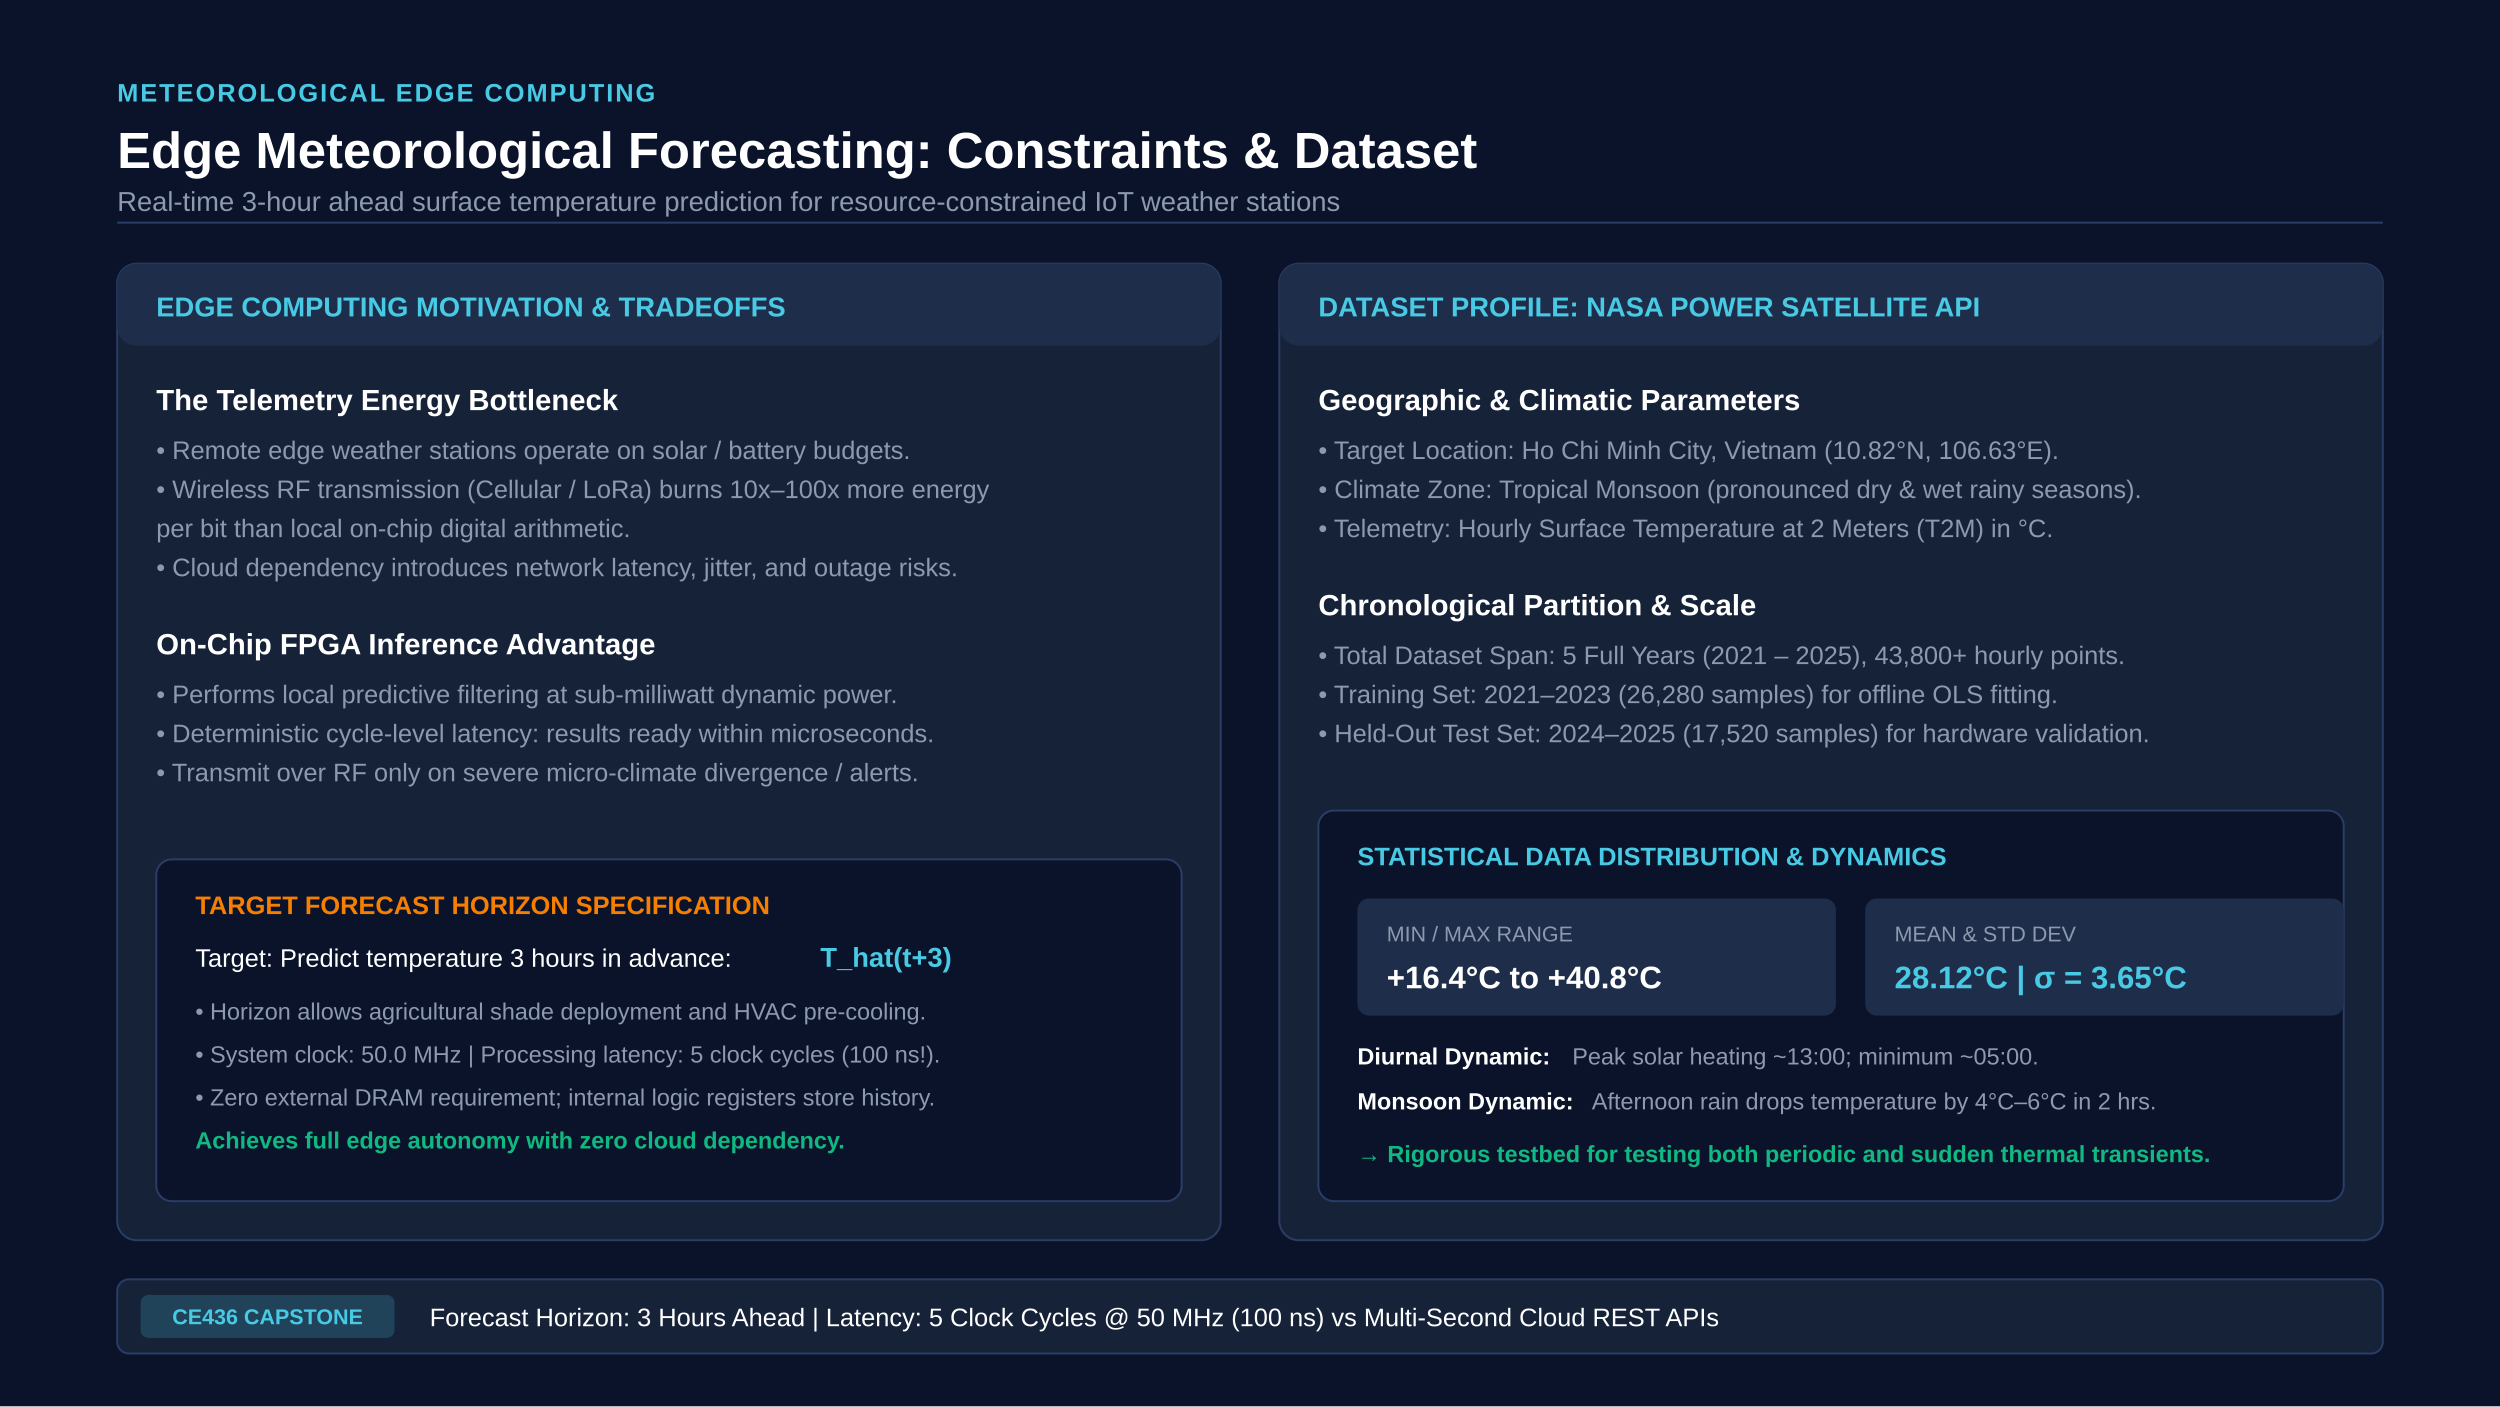
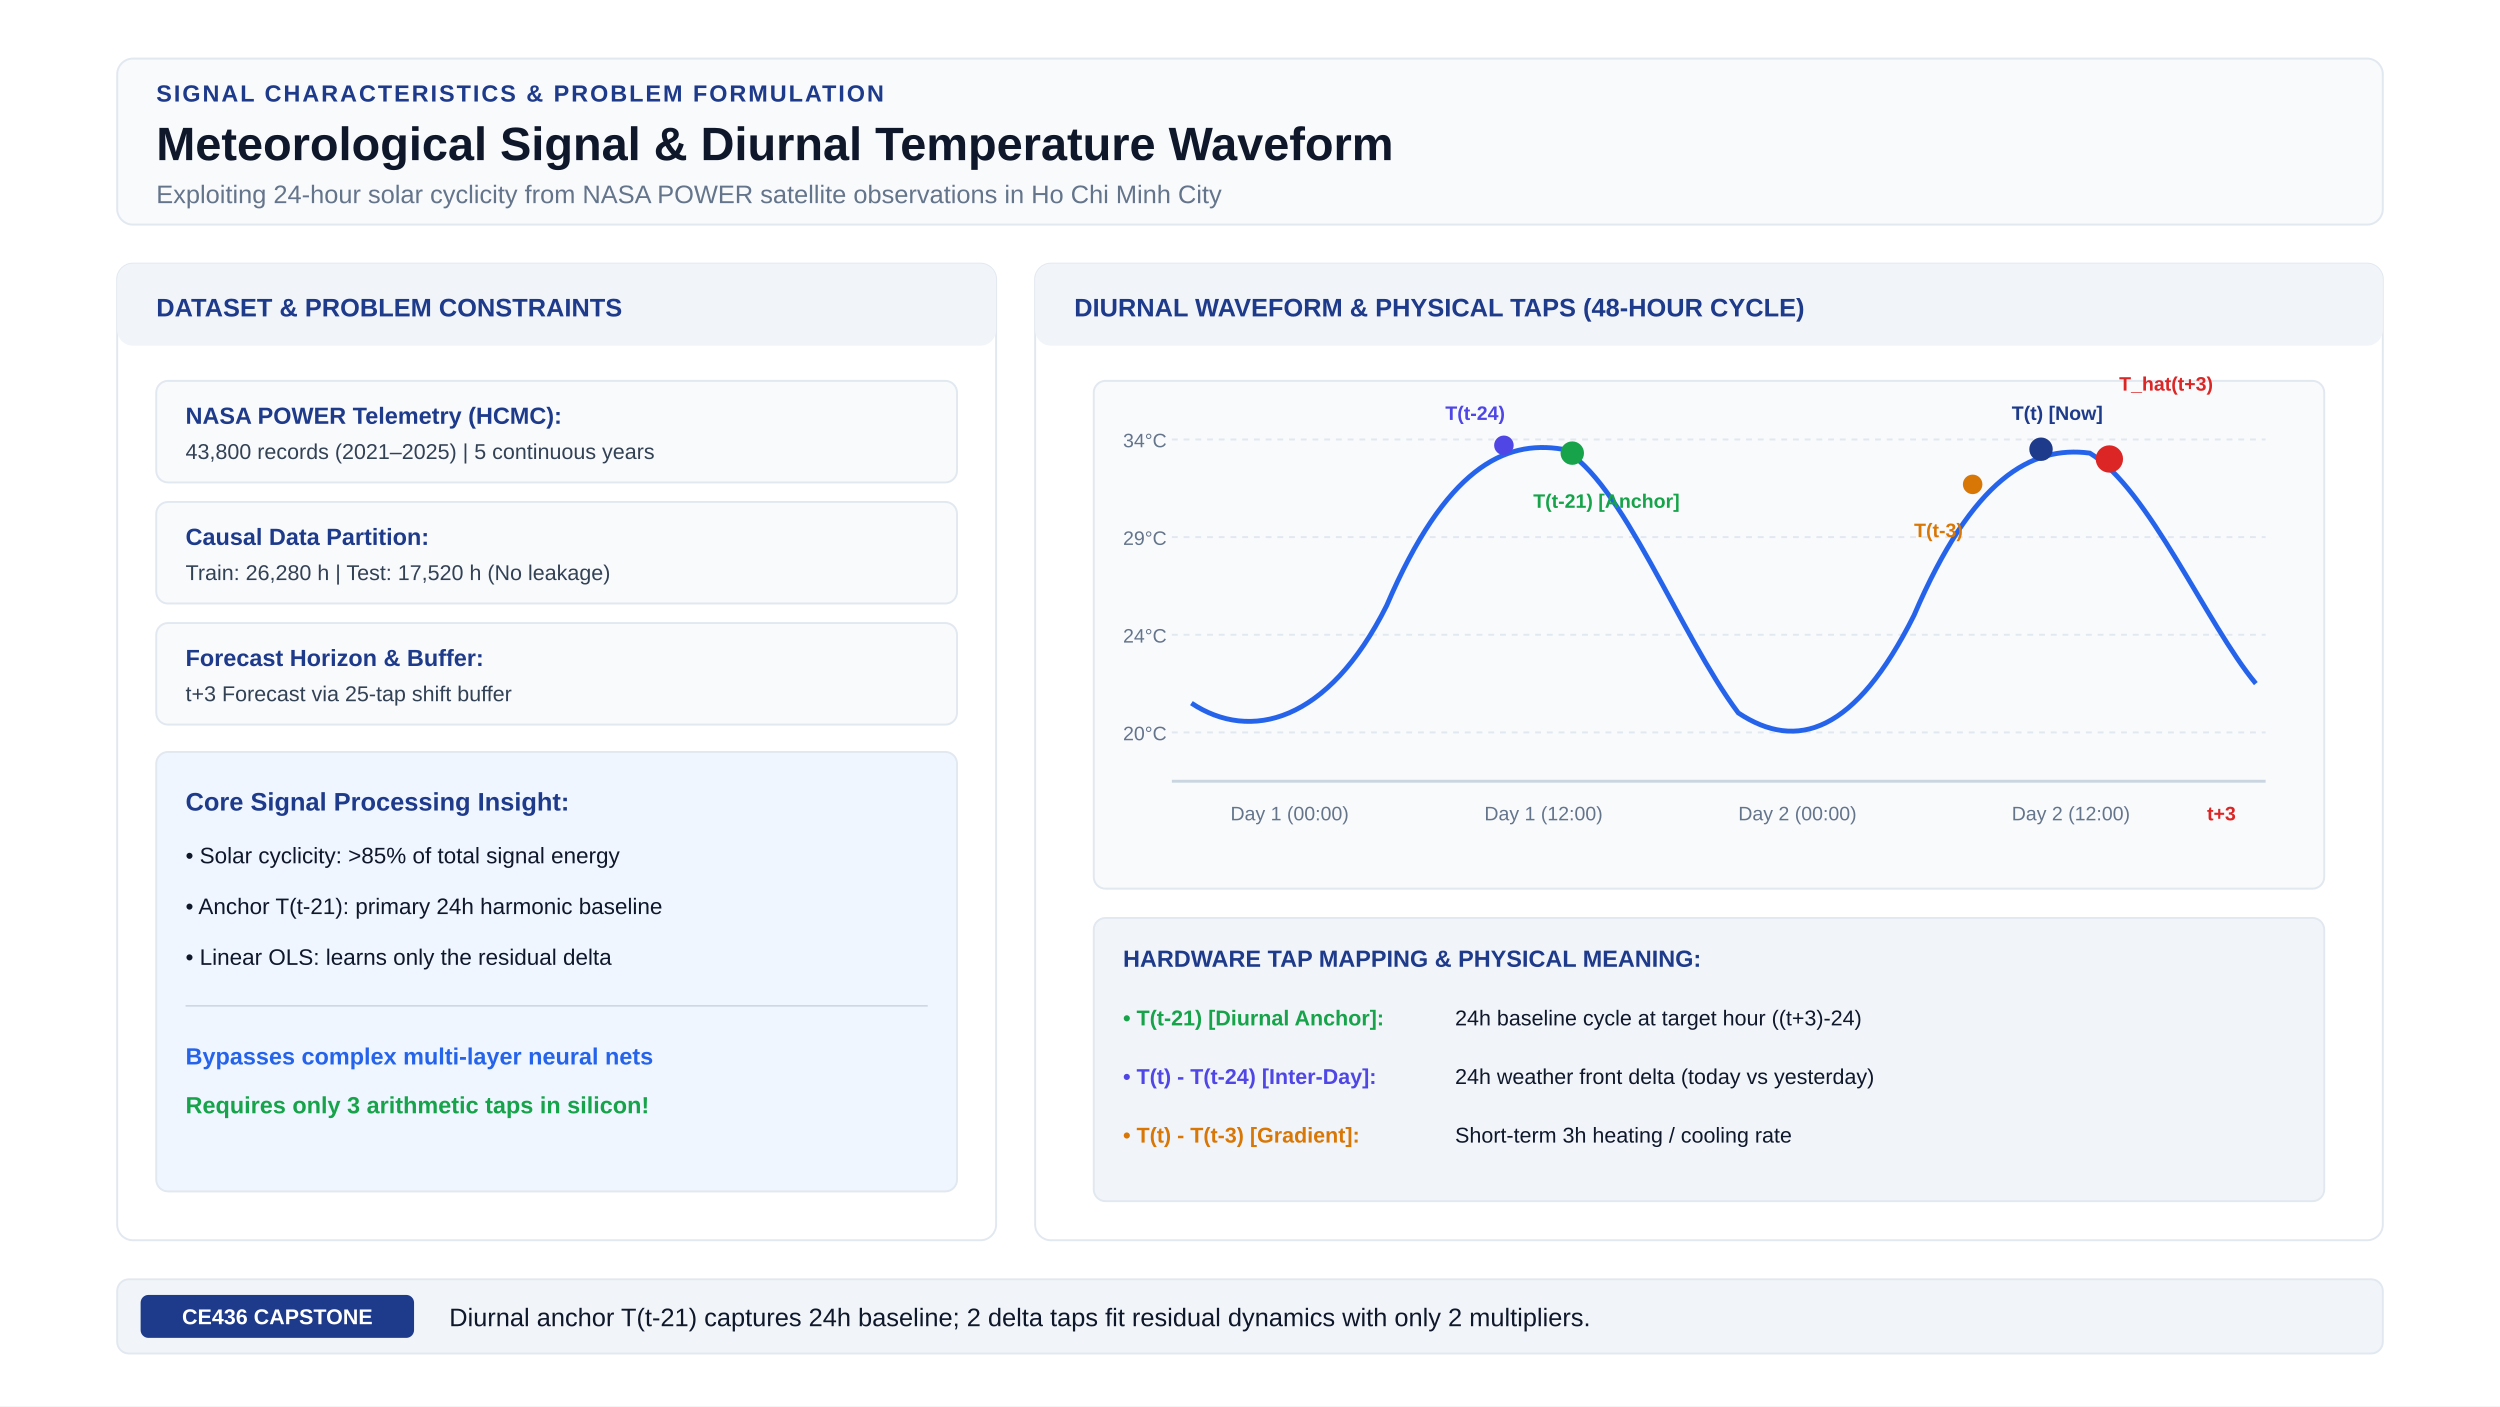
<svg xmlns="http://www.w3.org/2000/svg" width="1280" height="720" viewBox="0 0 1280 720" data-pptx-page-role="content" lang="en" font-family="Arial, Segoe UI, sans-serif">
-   <rect id="bg" data-pptx-role="background" x="0" y="0" width="1280" height="720" fill="#0B132B" />
+   <rect id="bg" data-pptx-role="background" x="0" y="0" width="1280" height="720" fill="#FFFFFF" />
  <g id="hdr_04" data-pptx-bounds="60 30 1160 85">
-     <text x="60" y="52" fill="#48CAE4" font-size="13" font-weight="bold" letter-spacing="1">METEOROLOGICAL EDGE COMPUTING</text>
-     <text x="60" y="86" fill="#FFFFFF" font-size="26" font-weight="bold">Edge Meteorological Forecasting: Constraints &amp; Dataset</text>
-     <text x="60" y="108" fill="#8D99AE" font-size="14">Real-time 3-hour ahead surface temperature prediction for resource-constrained IoT weather stations</text>
-     <line x1="60" y1="114" x2="1220" y2="114" stroke="#2A3D66" stroke-width="1" />
+     <rect x="60" y="30" width="1160" height="85" fill="#F8FAFC" rx="8" stroke="#E2E8F0" stroke-width="1" />
+     <text x="80" y="52" fill="#1E3A8A" font-size="12" font-weight="bold" letter-spacing="1">SIGNAL CHARACTERISTICS &amp; PROBLEM FORMULATION</text>
+     <text x="80" y="82" fill="#0F172A" font-size="24" font-weight="bold">Meteorological Signal &amp; Diurnal Temperature Waveform</text>
+     <text x="80" y="104" fill="#64748B" font-size="13">Exploiting 24-hour solar cyclicity from NASA POWER satellite observations in Ho Chi Minh City</text>
  </g>
-   <g id="col_edge_context" data-pptx-bounds="60 135 565 500">
-     <rect x="60" y="135" width="565" height="500" rx="10" fill="#162238" stroke="#2A3D66" stroke-width="1" />
-     <rect x="60" y="135" width="565" height="42" rx="10" fill="#1E2D4A" />
-     <text x="80" y="162" fill="#48CAE4" font-size="14" font-weight="bold">EDGE COMPUTING MOTIVATION &amp; TRADEOFFS</text>
-     <text x="80" y="210" fill="#FFFFFF" font-size="15" font-weight="bold">The Telemetry Energy Bottleneck</text>
-     <text x="80" y="235" fill="#8D99AE" font-size="13">• Remote edge weather stations operate on solar / battery budgets.</text>
-     <text x="80" y="255" fill="#8D99AE" font-size="13">• Wireless RF transmission (Cellular / LoRa) burns 10x–100x more energy</text>
-     <text x="80" y="275" fill="#8D99AE" font-size="13">  per bit than local on-chip digital arithmetic.</text>
-     <text x="80" y="295" fill="#8D99AE" font-size="13">• Cloud dependency introduces network latency, jitter, and outage risks.</text>
-     <text x="80" y="335" fill="#FFFFFF" font-size="15" font-weight="bold">On-Chip FPGA Inference Advantage</text>
-     <text x="80" y="360" fill="#8D99AE" font-size="13">• Performs local predictive filtering at sub-milliwatt dynamic power.</text>
-     <text x="80" y="380" fill="#8D99AE" font-size="13">• Deterministic cycle-level latency: results ready within microseconds.</text>
-     <text x="80" y="400" fill="#8D99AE" font-size="13">• Transmit over RF only on severe micro-climate divergence / alerts.</text>
-     <rect x="80" y="440" width="525" height="175" rx="8" fill="#0B132B" stroke="#2A3D66" stroke-width="1" />
-     <text x="100" y="468" fill="#F77F00" font-size="13" font-weight="bold">TARGET FORECAST HORIZON SPECIFICATION</text>
-     <text x="100" y="495" fill="#FFFFFF" font-size="13">Target: Predict temperature 3 hours in advance: </text>
-     <text x="420" y="495" fill="#48CAE4" font-size="14" font-weight="bold">T_hat(t+3)</text>
-     <text x="100" y="522" fill="#8D99AE" font-size="12">• Horizon allows agricultural shade deployment and HVAC pre-cooling.</text>
-     <text x="100" y="544" fill="#8D99AE" font-size="12">• System clock: 50.0 MHz | Processing latency: 5 clock cycles (100 ns!).</text>
-     <text x="100" y="566" fill="#8D99AE" font-size="12">• Zero external DRAM requirement; internal logic registers store history.</text>
-     <text x="100" y="588" fill="#10B981" font-size="12" font-weight="bold">Achieves full edge autonomy with zero cloud dependency.</text>
+   <g id="data_context" data-pptx-bounds="60 135 450 500">
+     <rect x="60" y="135" width="450" height="500" rx="8" fill="#FFFFFF" stroke="#E2E8F0" stroke-width="1" />
+     <rect x="60" y="135" width="450" height="42" rx="8" fill="#F1F5F9" />
+     <text x="80" y="162" fill="#1E3A8A" font-size="13" font-weight="bold">DATASET &amp; PROBLEM CONSTRAINTS</text>
+     <rect x="80" y="195" width="410" height="52" rx="6" fill="#F8FAFC" stroke="#E2E8F0" stroke-width="1" />
+     <text x="95" y="217" fill="#1E3A8A" font-size="12" font-weight="bold">NASA POWER Telemetry (HCMC):</text>
+     <text x="95" y="235" fill="#334155" font-size="11">43,800 records (2021–2025) | 5 continuous years</text>
+     <rect x="80" y="257" width="410" height="52" rx="6" fill="#F8FAFC" stroke="#E2E8F0" stroke-width="1" />
+     <text x="95" y="279" fill="#1E3A8A" font-size="12" font-weight="bold">Causal Data Partition:</text>
+     <text x="95" y="297" fill="#334155" font-size="11">Train: 26,280 h | Test: 17,520 h (No leakage)</text>
+     <rect x="80" y="319" width="410" height="52" rx="6" fill="#F8FAFC" stroke="#E2E8F0" stroke-width="1" />
+     <text x="95" y="341" fill="#1E3A8A" font-size="12" font-weight="bold">Forecast Horizon &amp; Buffer:</text>
+     <text x="95" y="359" fill="#334155" font-size="11">t+3 Forecast via 25-tap shift buffer</text>
+     <rect x="80" y="385" width="410" height="225" rx="6" fill="#EFF6FF" stroke="#E2E8F0" stroke-width="1" />
+     <text x="95" y="415" fill="#1E3A8A" font-size="13" font-weight="bold">Core Signal Processing Insight:</text>
+     <text x="95" y="442" fill="#0F172A" font-size="11.5">• Solar cyclicity: &gt;85% of total signal energy</text>
+     <text x="95" y="468" fill="#0F172A" font-size="11.5">• Anchor T(t-21): primary 24h harmonic baseline</text>
+     <text x="95" y="494" fill="#0F172A" font-size="11.5">• Linear OLS: learns only the residual delta</text>
+     <line x1="95" y1="515" x2="475" y2="515" stroke="#CBD5E1" stroke-width="0.8" />
+     <text x="95" y="545" fill="#2563EB" font-size="12" font-weight="bold">Bypasses complex multi-layer neural nets</text>
+     <text x="95" y="570" fill="#16A34A" font-size="12" font-weight="bold">Requires only 3 arithmetic taps in silicon!</text>
  </g>
-   <g id="col_dataset_profile" data-pptx-bounds="655 135 565 500">
-     <rect x="655" y="135" width="565" height="500" rx="10" fill="#162238" stroke="#2A3D66" stroke-width="1" />
-     <rect x="655" y="135" width="565" height="42" rx="10" fill="#1E2D4A" />
-     <text x="675" y="162" fill="#48CAE4" font-size="14" font-weight="bold">DATASET PROFILE: NASA POWER SATELLITE API</text>
-     <text x="675" y="210" fill="#FFFFFF" font-size="15" font-weight="bold">Geographic &amp; Climatic Parameters</text>
-     <text x="675" y="235" fill="#8D99AE" font-size="13">• Target Location: Ho Chi Minh City, Vietnam (10.82°N, 106.63°E).</text>
-     <text x="675" y="255" fill="#8D99AE" font-size="13">• Climate Zone: Tropical Monsoon (pronounced dry &amp; wet rainy seasons).</text>
-     <text x="675" y="275" fill="#8D99AE" font-size="13">• Telemetry: Hourly Surface Temperature at 2 Meters (T2M) in °C.</text>
-     <text x="675" y="315" fill="#FFFFFF" font-size="15" font-weight="bold">Chronological Partition &amp; Scale</text>
-     <text x="675" y="340" fill="#8D99AE" font-size="13">• Total Dataset Span: 5 Full Years (2021 – 2025), 43,800+ hourly points.</text>
-     <text x="675" y="360" fill="#8D99AE" font-size="13">• Training Set: 2021–2023 (26,280 samples) for offline OLS fitting.</text>
-     <text x="675" y="380" fill="#8D99AE" font-size="13">• Held-Out Test Set: 2024–2025 (17,520 samples) for hardware validation.</text>
-     <rect x="675" y="415" width="525" height="200" rx="8" fill="#0B132B" stroke="#2A3D66" stroke-width="1" />
-     <text x="695" y="443" fill="#48CAE4" font-size="13" font-weight="bold">STATISTICAL DATA DISTRIBUTION &amp; DYNAMICS</text>
-     <rect x="695" y="460" width="245" height="60" rx="6" fill="#1E2D4A" />
-     <text x="710" y="482" fill="#8D99AE" font-size="11">MIN / MAX RANGE</text>
-     <text x="710" y="506" fill="#FFFFFF" font-size="16" font-weight="bold">+16.4°C to +40.8°C</text>
-     <rect x="955" y="460" width="245" height="60" rx="6" fill="#1E2D4A" />
-     <text x="970" y="482" fill="#8D99AE" font-size="11">MEAN &amp; STD DEV</text>
-     <text x="970" y="506" fill="#48CAE4" font-size="16" font-weight="bold">28.12°C | σ = 3.65°C</text>
-     <text x="695" y="545" fill="#FFFFFF" font-size="12" font-weight="bold">Diurnal Dynamic:</text>
-     <text x="805" y="545" fill="#8D99AE" font-size="12">Peak solar heating ~13:00; minimum ~05:00.</text>
-     <text x="695" y="568" fill="#FFFFFF" font-size="12" font-weight="bold">Monsoon Dynamic:</text>
-     <text x="815" y="568" fill="#8D99AE" font-size="12">Afternoon rain drops temperature by 4°C–6°C in 2 hrs.</text>
-     <text x="695" y="595" fill="#10B981" font-size="12" font-weight="bold">→ Rigorous testbed for testing both periodic and sudden thermal transients.</text>
+   <g id="waveform_chart" data-pptx-bounds="530 135 690 500">
+     <rect x="530" y="135" width="690" height="500" rx="8" fill="#FFFFFF" stroke="#E2E8F0" stroke-width="1" />
+     <rect x="530" y="135" width="690" height="42" rx="8" fill="#F1F5F9" />
+     <text x="550" y="162" fill="#1E3A8A" font-size="13" font-weight="bold">DIURNAL WAVEFORM &amp; PHYSICAL TAPS (48-HOUR CYCLE)</text>
+     <rect x="560" y="195" width="630" height="260" fill="#F8FAFC" rx="6" stroke="#E2E8F0" stroke-width="1" />
+     <line x1="600" y1="225" x2="1160" y2="225" stroke="#E2E8F0" stroke-width="1" stroke-dasharray="3 3" />
+     <text x="575" y="229" fill="#64748B" font-size="10">34°C</text>
+     <line x1="600" y1="275" x2="1160" y2="275" stroke="#E2E8F0" stroke-width="1" stroke-dasharray="3 3" />
+     <text x="575" y="279" fill="#64748B" font-size="10">29°C</text>
+     <line x1="600" y1="325" x2="1160" y2="325" stroke="#E2E8F0" stroke-width="1" stroke-dasharray="3 3" />
+     <text x="575" y="329" fill="#64748B" font-size="10">24°C</text>
+     <line x1="600" y1="375" x2="1160" y2="375" stroke="#E2E8F0" stroke-width="1" stroke-dasharray="3 3" />
+     <text x="575" y="379" fill="#64748B" font-size="10">20°C</text>
+     <line x1="600" y1="400" x2="1160" y2="400" stroke="#CBD5E1" stroke-width="1.5" />
+     <text x="630" y="420" fill="#64748B" font-size="10">Day 1 (00:00)</text>
+     <text x="760" y="420" fill="#64748B" font-size="10">Day 1 (12:00)</text>
+     <text x="890" y="420" fill="#64748B" font-size="10">Day 2 (00:00)</text>
+     <text x="1030" y="420" fill="#64748B" font-size="10">Day 2 (12:00)</text>
+     <text x="1130" y="420" fill="#DC2626" font-size="10" font-weight="bold">t+3</text>
+     <path d="M 610,360 C 640,380 680,370 710,310 C 740,240 770,225 800,230 C 830,245 860,325 890,365 C 920,385 950,375 980,315 C 1010,245 1040,228 1070,232 C 1100,250 1130,320 1155,350" fill="none" stroke="#2563EB" stroke-width="2.5" />
+     <circle cx="770" cy="228" r="5" fill="#4F46E5" />
+     <text x="740" y="215" fill="#4F46E5" font-size="10" font-weight="bold">T(t-24)</text>
+     <circle cx="805" cy="232" r="6" fill="#16A34A" />
+     <text x="785" y="260" fill="#16A34A" font-size="10" font-weight="bold">T(t-21) [Anchor]</text>
+     <circle cx="1010" cy="248" r="5" fill="#D97706" />
+     <text x="980" y="275" fill="#D97706" font-size="10" font-weight="bold">T(t-3)</text>
+     <circle cx="1045" cy="230" r="6" fill="#1E3A8A" />
+     <text x="1030" y="215" fill="#1E3A8A" font-size="10" font-weight="bold">T(t) [Now]</text>
+     <circle cx="1080" cy="235" r="6" fill="#DC2626" stroke="#DC2626" stroke-width="2" />
+     <text x="1085" y="200" fill="#DC2626" font-size="10" font-weight="bold">T_hat(t+3)</text>
+     <rect x="560" y="470" width="630" height="145" rx="6" fill="#F1F5F9" stroke="#E2E8F0" stroke-width="1" />
+     <text x="575" y="495" fill="#1E3A8A" font-size="12" font-weight="bold">HARDWARE TAP MAPPING &amp; PHYSICAL MEANING:</text>
+     <text x="575" y="525" fill="#16A34A" font-size="11" font-weight="bold">• T(t-21) [Diurnal Anchor]:</text>
+     <text x="745" y="525" fill="#0F172A" font-size="11">24h baseline cycle at target hour ((t+3)-24)</text>
+     <text x="575" y="555" fill="#4F46E5" font-size="11" font-weight="bold">• T(t) - T(t-24) [Inter-Day]:</text>
+     <text x="745" y="555" fill="#0F172A" font-size="11">24h weather front delta (today vs yesterday)</text>
+     <text x="575" y="585" fill="#D97706" font-size="11" font-weight="bold">• T(t) - T(t-3) [Gradient]:</text>
+     <text x="745" y="585" fill="#0F172A" font-size="11">Short-term 3h heating / cooling rate</text>
  </g>
  <g id="ftr_04" data-pptx-bounds="60 655 1160 40">
-     <rect x="60" y="655" width="1160" height="38" rx="6" fill="#162238" stroke="#2A3D66" stroke-width="1" />
-     <rect x="72" y="663" width="130" height="22" rx="4" fill="#48CAE4" fill-opacity="0.2" />
-     <text x="137" y="678" fill="#48CAE4" font-size="11" font-weight="bold" text-anchor="middle">CE436 CAPSTONE</text>
-     <text x="220" y="679" fill="#FFFFFF" font-size="13">Forecast Horizon: 3 Hours Ahead | Latency: 5 Clock Cycles @ 50 MHz (100 ns) vs Multi-Second Cloud REST APIs</text>
+     <rect x="60" y="655" width="1160" height="38" rx="6" fill="#F1F5F9" stroke="#E2E8F0" stroke-width="1" />
+     <rect x="72" y="663" width="140" height="22" rx="4" fill="#1E3A8A" />
+     <text x="142" y="678" fill="#FFFFFF" font-size="11" font-weight="bold" text-anchor="middle">CE436 CAPSTONE</text>
+     <text x="230" y="679" fill="#0F172A" font-size="13" font-weight="500">Diurnal anchor T(t-21) captures 24h baseline; 2 delta taps fit residual dynamics with only 2 multipliers.</text>
  </g>
</svg>
